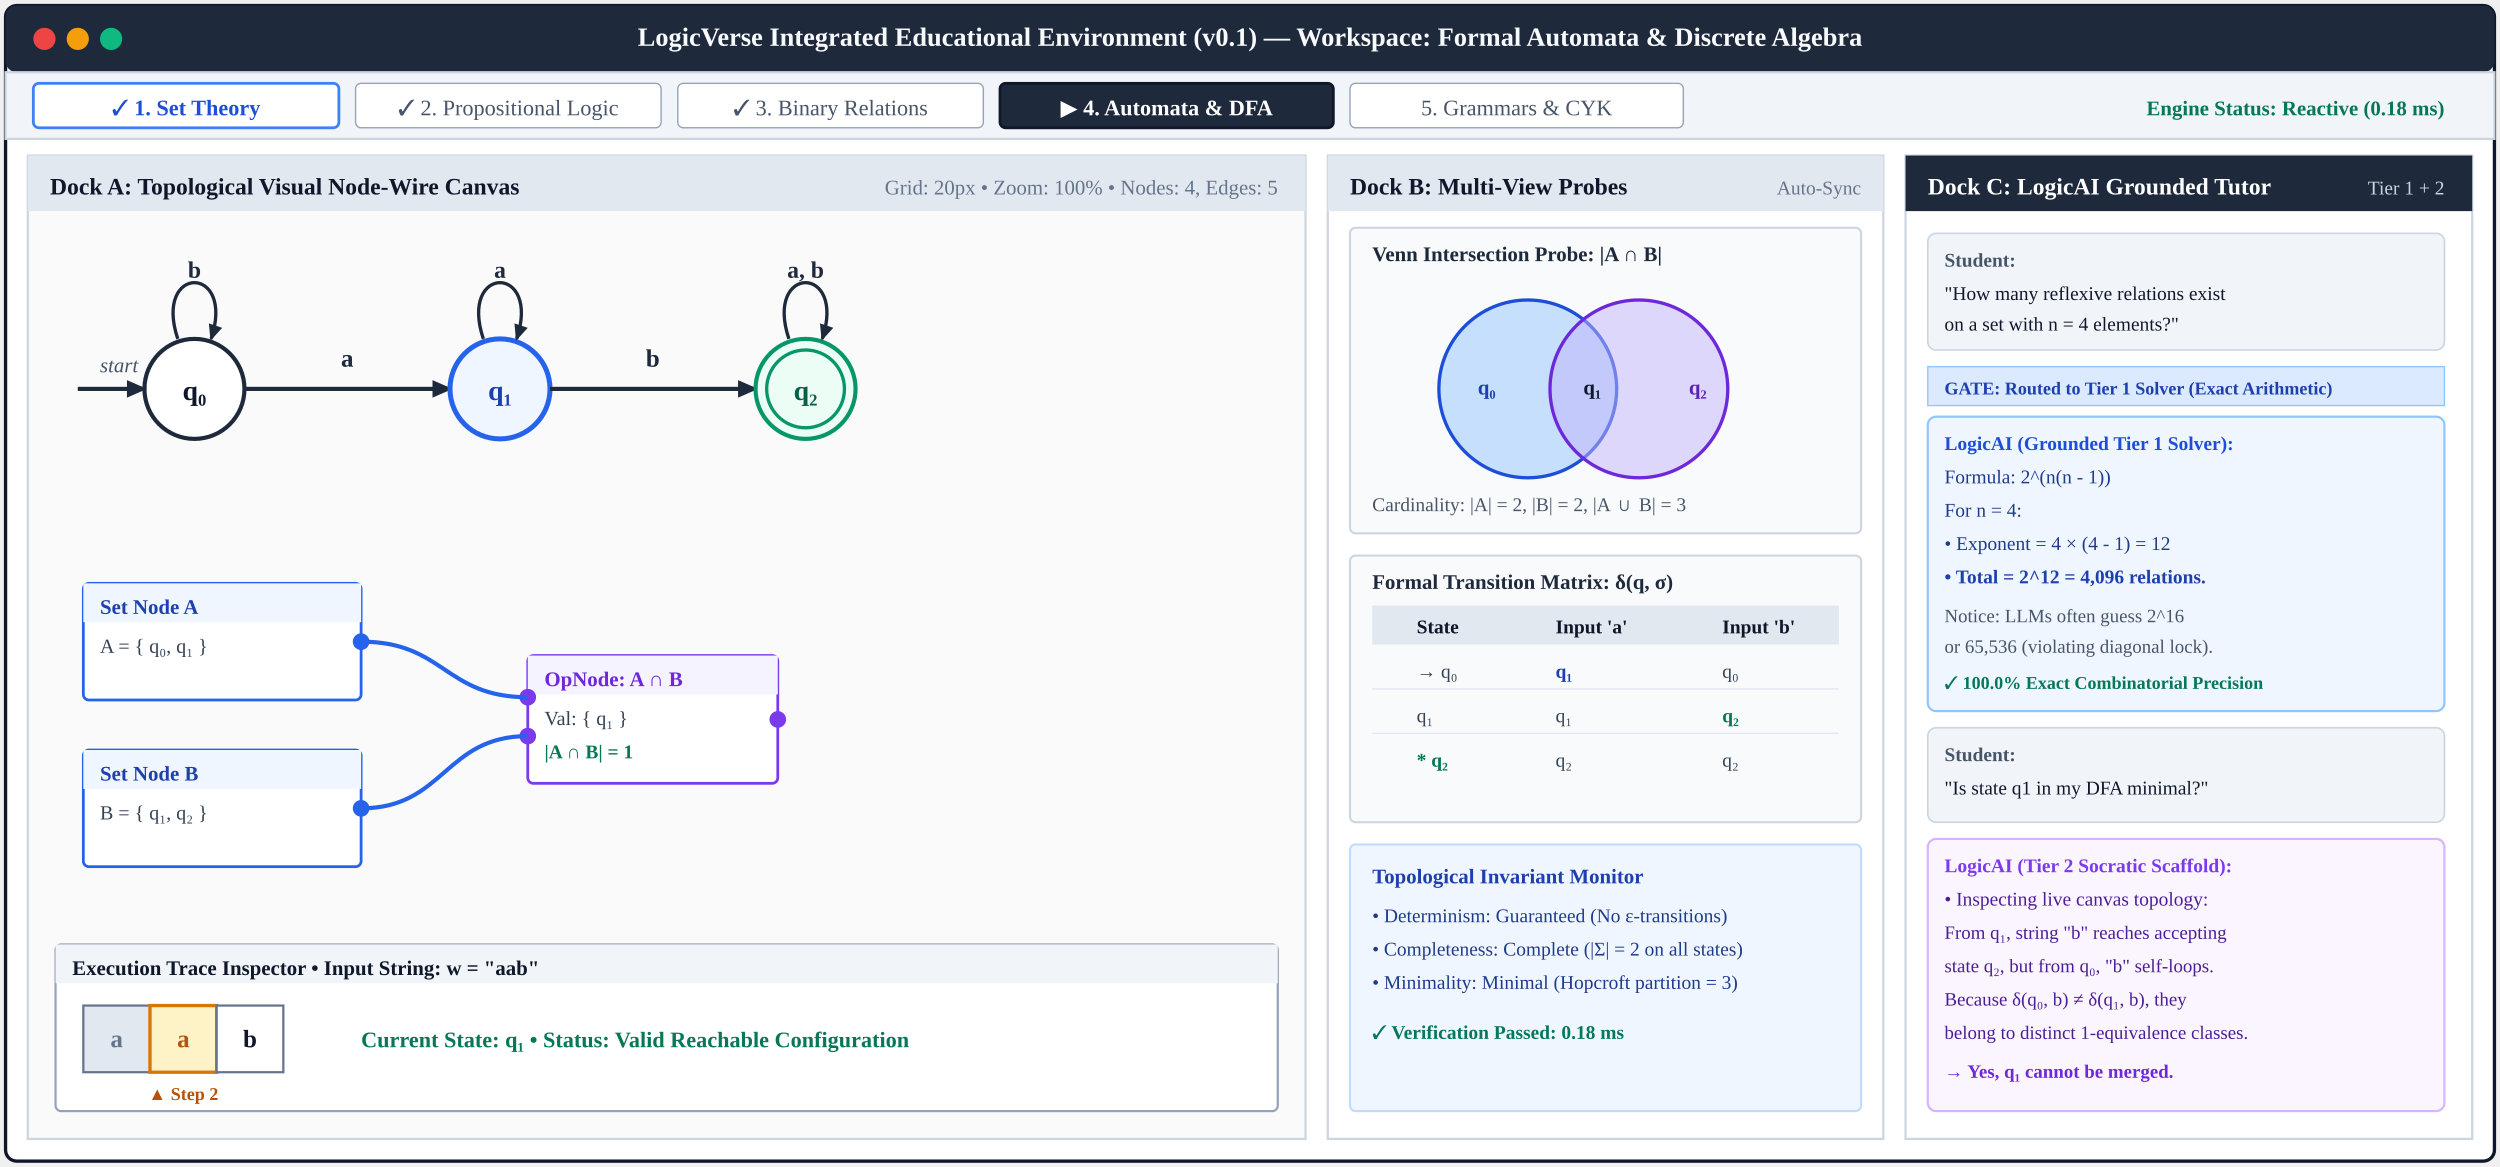
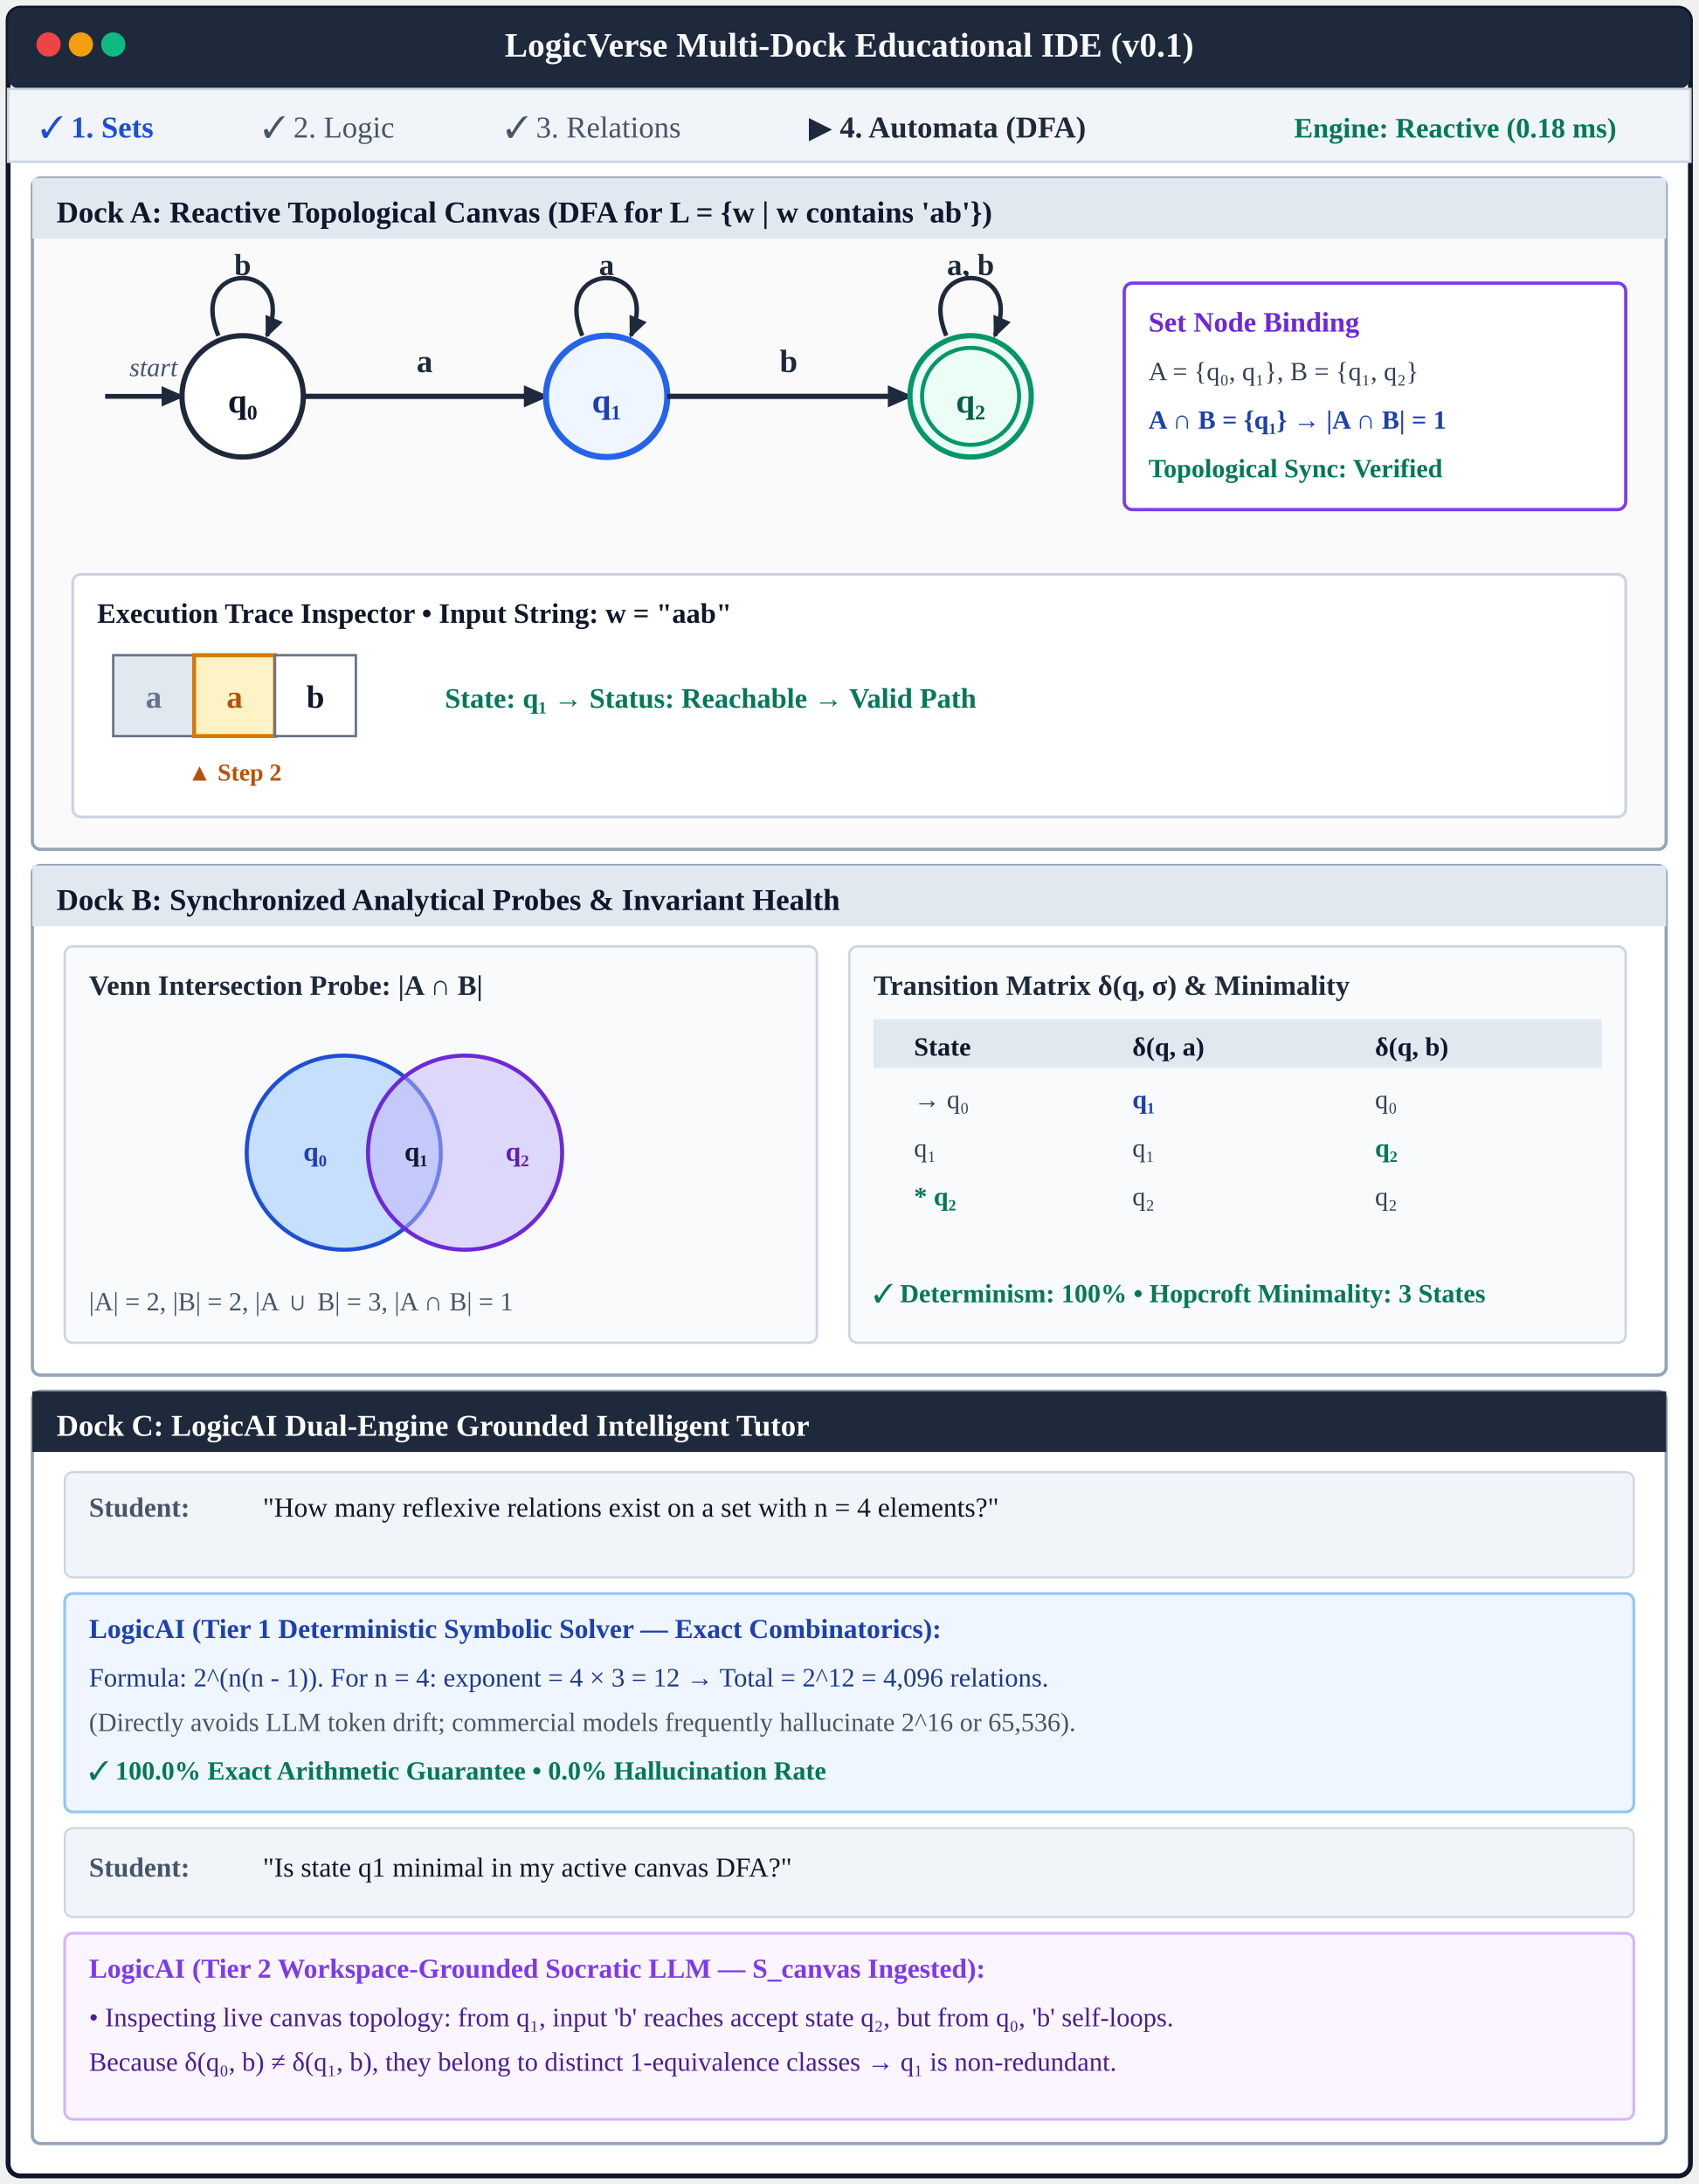
- <svg xmlns="http://www.w3.org/2000/svg" viewBox="0 0 900 420" width="100%" height="auto" style="background:#ffffff; font-family:'Times New Roman',Times,serif;">
+ <svg xmlns="http://www.w3.org/2000/svg" viewBox="0 0 420 540" width="100%" height="auto" style="background:#ffffff; font-family:'Times New Roman',Times,serif;">
  <defs>
    <marker id="arr-arrow" viewBox="0 0 10 10" refX="7" refY="5" markerWidth="6" markerHeight="6" orient="auto-start-reverse">
      <path d="M 0 1.5 L 8 5 L 0 8.5 z" fill="#1e293b" />
    </marker>
-     <marker id="arr-wire" viewBox="0 0 10 10" refX="7" refY="5" markerWidth="6" markerHeight="6" orient="auto-start-reverse">
-       <path d="M 0 1.5 L 8 5 L 0 8.5 z" fill="#2563eb" />
-     </marker>
  </defs>
-   <rect x="2" y="2" width="896" height="416" rx="4" fill="#ffffff" stroke="#0f172a" stroke-width="1.2" />
-   <rect x="2" y="2" width="896" height="24" rx="4" fill="#1e293b" />
-   <circle cx="16" cy="14" r="4" fill="#ef4444" />
-   <circle cx="28" cy="14" r="4" fill="#f59e0b" />
-   <circle cx="40" cy="14" r="4" fill="#10b981" />
-   <text x="450" y="16.5" font-family="'Times New Roman', serif" font-size="9.5" fill="#f8fafc" text-anchor="middle" font-weight="bold">LogicVerse Integrated Educational Environment (v0.1) — Workspace: Formal Automata &amp; Discrete Algebra</text>
-   <rect x="2" y="26" width="896" height="24" fill="#f1f5f9" stroke="#cbd5e1" stroke-width="0.8" />
-   <rect x="12" y="30" width="110" height="16" rx="2" fill="#ffffff" stroke="#3b82f6" stroke-width="1" />
-   <text x="67" y="41.5" font-size="8" font-weight="bold" fill="#1d4ed8" text-anchor="middle">✓ 1. Set Theory</text>
-   <rect x="128" y="30" width="110" height="16" rx="2" fill="#ffffff" stroke="#94a3b8" stroke-width="0.5" />
-   <text x="183" y="41.5" font-size="8" fill="#475569" text-anchor="middle">✓ 2. Propositional Logic</text>
-   <rect x="244" y="30" width="110" height="16" rx="2" fill="#ffffff" stroke="#94a3b8" stroke-width="0.5" />
-   <text x="299" y="41.5" font-size="8" fill="#475569" text-anchor="middle">✓ 3. Binary Relations</text>
-   <rect x="360" y="30" width="120" height="16" rx="2" fill="#1e293b" stroke="#0f172a" stroke-width="1" />
-   <text x="420" y="41.5" font-size="8" font-weight="bold" fill="#ffffff" text-anchor="middle">▶ 4. Automata &amp; DFA</text>
-   <rect x="486" y="30" width="120" height="16" rx="2" fill="#ffffff" stroke="#94a3b8" stroke-width="0.5" />
-   <text x="546" y="41.5" font-size="8" fill="#475569" text-anchor="middle">5. Grammars &amp; CYK</text>
-   <text x="880" y="41.5" font-size="7.5" fill="#047857" font-weight="bold" text-anchor="end">Engine Status: Reactive (0.18 ms)</text>
-   <rect x="10" y="56" width="460" height="354" fill="#fafafa" stroke="#cbd5e1" stroke-width="0.8" />
-   <rect x="10" y="56" width="460" height="20" fill="#e2e8f0" />
-   <text x="18" y="70" font-size="8.5" font-weight="bold" fill="#0f172a">Dock A: Topological Visual Node-Wire Canvas</text>
-   <text x="460" y="70" font-size="7.5" fill="#64748b" text-anchor="end">Grid: 20px • Zoom: 100% • Nodes: 4, Edges: 5</text>
-   <circle cx="70" cy="140" r="18" fill="#ffffff" stroke="#1e293b" stroke-width="1.5" />
-   <text x="70" y="144" font-size="10" font-weight="bold" fill="#0f172a" text-anchor="middle">q₀</text>
-   <line x1="28" y1="140" x2="52" y2="140" stroke="#1e293b" stroke-width="1.5" marker-end="url(#arr-arrow)" />
-   <text x="36" y="134" font-size="7.5" font-style="italic" fill="#475569">start</text>
-   <path d="M 64 122 C 55 95 85 95 76 122" fill="none" stroke="#1e293b" stroke-width="1.2" marker-end="url(#arr-arrow)" />
-   <text x="70" y="100" font-size="8.5" font-weight="bold" fill="#1e293b" text-anchor="middle">b</text>
-   <line x1="88" y1="140" x2="162" y2="140" stroke="#1e293b" stroke-width="1.5" marker-end="url(#arr-arrow)" />
-   <text x="125" y="132" font-size="9" font-weight="bold" fill="#1e293b" text-anchor="middle">a</text>
-   <circle cx="180" cy="140" r="18" fill="#eff6ff" stroke="#2563eb" stroke-width="1.8" />
-   <text x="180" y="144" font-size="10" font-weight="bold" fill="#1e40af" text-anchor="middle">q₁</text>
-   <path d="M 174 122 C 165 95 195 95 186 122" fill="none" stroke="#1e293b" stroke-width="1.2" marker-end="url(#arr-arrow)" />
-   <text x="180" y="100" font-size="8.5" font-weight="bold" fill="#1e293b" text-anchor="middle">a</text>
-   <line x1="198" y1="140" x2="272" y2="140" stroke="#1e293b" stroke-width="1.5" marker-end="url(#arr-arrow)" />
-   <text x="235" y="132" font-size="9" font-weight="bold" fill="#1e293b" text-anchor="middle">b</text>
-   <circle cx="290" cy="140" r="18" fill="#ecfdf5" stroke="#059669" stroke-width="1.5" />
-   <circle cx="290" cy="140" r="14" fill="none" stroke="#059669" stroke-width="1.2" />
-   <text x="290" y="144" font-size="10" font-weight="bold" fill="#065f46" text-anchor="middle">q₂</text>
-   <path d="M 284 122 C 275 95 305 95 296 122" fill="none" stroke="#1e293b" stroke-width="1.2" marker-end="url(#arr-arrow)" />
-   <text x="290" y="100" font-size="8.5" font-weight="bold" fill="#1e293b" text-anchor="middle">a, b</text>
-   <rect x="30" y="210" width="100" height="42" rx="2" fill="#ffffff" stroke="#2563eb" stroke-width="1" />
-   <rect x="30" y="210" width="100" height="14" fill="#eff6ff" />
-   <text x="36" y="221" font-size="7.5" font-weight="bold" fill="#1e40af">Set Node A</text>
-   <text x="36" y="235" font-size="7.2" fill="#334155">A = { q₀, q₁ }</text>
-   <circle cx="130" cy="231" r="3" fill="#2563eb" />
-   <rect x="30" y="270" width="100" height="42" rx="2" fill="#ffffff" stroke="#2563eb" stroke-width="1" />
-   <rect x="30" y="270" width="100" height="14" fill="#eff6ff" />
-   <text x="36" y="281" font-size="7.5" font-weight="bold" fill="#1e40af">Set Node B</text>
-   <text x="36" y="295" font-size="7.2" fill="#334155">B = { q₁, q₂ }</text>
-   <circle cx="130" cy="291" r="3" fill="#2563eb" />
-   <rect x="190" y="236" width="90" height="46" rx="2" fill="#ffffff" stroke="#7c3aed" stroke-width="1" />
-   <rect x="190" y="236" width="90" height="14" fill="#f5f3ff" />
-   <text x="196" y="247" font-size="7.5" font-weight="bold" fill="#6d28d9">OpNode: A ∩ B</text>
-   <text x="196" y="261" font-size="7.2" fill="#334155">Val: { q₁ }</text>
-   <text x="196" y="273" font-size="7" fill="#047857" font-weight="bold">|A ∩ B| = 1</text>
-   <circle cx="190" cy="251" r="3" fill="#7c3aed" />
-   <circle cx="190" cy="265" r="3" fill="#7c3aed" />
-   <circle cx="280" cy="259" r="3" fill="#7c3aed" />
-   <path d="M 130 231 C 160 231, 160 251, 190 251" fill="none" stroke="#2563eb" stroke-width="1.5" />
-   <path d="M 130 291 C 160 291, 160 265, 190 265" fill="none" stroke="#2563eb" stroke-width="1.5" />
-   <rect x="20" y="340" width="440" height="60" rx="2" fill="#ffffff" stroke="#94a3b8" stroke-width="0.8" />
-   <rect x="20" y="340" width="440" height="14" fill="#f1f5f9" />
-   <text x="26" y="351" font-size="7.5" font-weight="bold" fill="#0f172a">Execution Trace Inspector • Input String: w = "aab"</text>
-   <rect x="30" y="362" width="24" height="24" fill="#e2e8f0" stroke="#64748b" stroke-width="0.8" />
-   <text x="42" y="377" font-size="9" font-weight="bold" fill="#64748b" text-anchor="middle">a</text>
-   <rect x="54" y="362" width="24" height="24" fill="#fef3c7" stroke="#d97706" stroke-width="1.2" />
-   <text x="66" y="377" font-size="9" font-weight="bold" fill="#b45309" text-anchor="middle">a</text>
-   <text x="66" y="396" font-size="6.5" font-weight="bold" fill="#b45309" text-anchor="middle">▲ Step 2</text>
-   <rect x="78" y="362" width="24" height="24" fill="#ffffff" stroke="#64748b" stroke-width="0.8" />
-   <text x="90" y="377" font-size="9" font-weight="bold" fill="#0f172a" text-anchor="middle">b</text>
-   <text x="130" y="377" font-size="8" fill="#047857" font-weight="bold">Current State: q₁ • Status: Valid Reachable Configuration</text>
-   <rect x="478" y="56" width="200" height="354" fill="#ffffff" stroke="#cbd5e1" stroke-width="0.8" />
-   <rect x="478" y="56" width="200" height="20" fill="#e2e8f0" />
-   <text x="486" y="70" font-size="8.5" font-weight="bold" fill="#0f172a">Dock B: Multi-View Probes</text>
-   <text x="670" y="70" font-size="7" fill="#64748b" text-anchor="end">Auto-Sync</text>
-   <rect x="486" y="82" width="184" height="110" rx="2" fill="#f8fafc" stroke="#cbd5e1" stroke-width="0.75" />
-   <text x="494" y="94" font-size="7.5" font-weight="bold" fill="#1e293b">Venn Intersection Probe: |A ∩ B|</text>
-   <circle cx="550" cy="140" r="32" fill="#93c5fd" fill-opacity="0.5" stroke="#1d4ed8" stroke-width="1.2" />
-   <circle cx="590" cy="140" r="32" fill="#c4b5fd" fill-opacity="0.5" stroke="#6d28d9" stroke-width="1.2" />
-   <text x="532" y="142" font-size="7.5" font-weight="bold" fill="#1e40af">q₀</text>
-   <text x="570" y="142" font-size="7.5" font-weight="bold" fill="#0f172a">q₁</text>
-   <text x="608" y="142" font-size="7.5" font-weight="bold" fill="#5b21b6">q₂</text>
-   <text x="494" y="184" font-size="7" fill="#475569">Cardinality: |A| = 2, |B| = 2, |A ∪ B| = 3</text>
-   <rect x="486" y="200" width="184" height="96" rx="2" fill="#f8fafc" stroke="#cbd5e1" stroke-width="0.75" />
-   <text x="494" y="212" font-size="7.5" font-weight="bold" fill="#1e293b">Formal Transition Matrix: δ(q, σ)</text>
-   <rect x="494" y="218" width="168" height="14" fill="#e2e8f0" />
-   <text x="510" y="228" font-size="7" font-weight="bold" fill="#0f172a">State</text>
-   <text x="560" y="228" font-size="7" font-weight="bold" fill="#0f172a">Input 'a'</text>
-   <text x="620" y="228" font-size="7" font-weight="bold" fill="#0f172a">Input 'b'</text>
-   <text x="510" y="244" font-size="7" fill="#334155">→ q₀</text>
-   <text x="560" y="244" font-size="7" fill="#1e40af" font-weight="bold">q₁</text>
-   <text x="620" y="244" font-size="7" fill="#334155">q₀</text>
-   <line x1="494" y1="248" x2="662" y2="248" stroke="#e2e8f0" stroke-width="0.5" />
-   <text x="510" y="260" font-size="7" fill="#334155">q₁</text>
-   <text x="560" y="260" font-size="7" fill="#334155">q₁</text>
-   <text x="620" y="260" font-size="7" fill="#047857" font-weight="bold">q₂</text>
-   <line x1="494" y1="264" x2="662" y2="264" stroke="#e2e8f0" stroke-width="0.5" />
-   <text x="510" y="276" font-size="7" fill="#047857" font-weight="bold">* q₂</text>
-   <text x="560" y="276" font-size="7" fill="#334155">q₂</text>
-   <text x="620" y="276" font-size="7" fill="#334155">q₂</text>
-   <rect x="486" y="304" width="184" height="96" rx="2" fill="#eff6ff" stroke="#bfdbfe" stroke-width="0.75" />
-   <text x="494" y="318" font-size="7.5" font-weight="bold" fill="#1e40af">Topological Invariant Monitor</text>
-   <text x="494" y="332" font-size="7" fill="#1e3a8a">• Determinism: Guaranteed (No ε-transitions)</text>
-   <text x="494" y="344" font-size="7" fill="#1e3a8a">• Completeness: Complete (|Σ| = 2 on all states)</text>
-   <text x="494" y="356" font-size="7" fill="#1e3a8a">• Minimality: Minimal (Hopcroft partition = 3)</text>
-   <text x="494" y="374" font-size="7" fill="#047857" font-weight="bold">✓ Verification Passed: 0.18 ms</text>
-   <rect x="686" y="56" width="204" height="354" fill="#ffffff" stroke="#cbd5e1" stroke-width="0.8" />
-   <rect x="686" y="56" width="204" height="20" fill="#1e293b" />
-   <text x="694" y="70" font-size="8.5" font-weight="bold" fill="#ffffff">Dock C: LogicAI Grounded Tutor</text>
-   <text x="880" y="70" font-size="7" fill="#cbd5e1" text-anchor="end">Tier 1 + 2</text>
-   <rect x="694" y="84" width="186" height="42" rx="3" fill="#f1f5f9" stroke="#cbd5e1" stroke-width="0.6" />
-   <text x="700" y="96" font-size="7" font-weight="bold" fill="#475569">Student:</text>
-   <text x="700" y="108" font-size="7" fill="#0f172a">"How many reflexive relations exist</text>
-   <text x="700" y="119" font-size="7" fill="#0f172a">on a set with n = 4 elements?"</text>
-   <rect x="694" y="132" width="186" height="14" fill="#dbeafe" stroke="#93c5fd" stroke-width="0.5" />
-   <text x="700" y="142" font-size="6.5" font-weight="bold" fill="#1e40af">GATE: Routed to Tier 1 Solver (Exact Arithmetic)</text>
-   <rect x="694" y="150" width="186" height="106" rx="3" fill="#eff6ff" stroke="#93c5fd" stroke-width="0.8" />
-   <text x="700" y="162" font-size="7" font-weight="bold" fill="#1d4ed8">LogicAI (Grounded Tier 1 Solver):</text>
-   <text x="700" y="174" font-size="7" fill="#1e3a8a">Formula: 2^(n(n - 1))</text>
-   <text x="700" y="186" font-size="7" fill="#1e3a8a">For n = 4:</text>
-   <text x="700" y="198" font-size="7" fill="#1e3a8a">• Exponent = 4 × (4 - 1) = 12</text>
-   <text x="700" y="210" font-size="7" font-weight="bold" fill="#1e40af">• Total = 2^12 = 4,096 relations.</text>
-   <text x="700" y="224" font-size="6.8" fill="#475569">Notice: LLMs often guess 2^16</text>
-   <text x="700" y="235" font-size="6.8" fill="#475569">or 65,536 (violating diagonal lock).</text>
-   <text x="700" y="248" font-size="6.5" fill="#047857" font-weight="bold">✓ 100.0% Exact Combinatorial Precision</text>
-   <rect x="694" y="262" width="186" height="34" rx="3" fill="#f1f5f9" stroke="#cbd5e1" stroke-width="0.6" />
-   <text x="700" y="274" font-size="7" font-weight="bold" fill="#475569">Student:</text>
-   <text x="700" y="286" font-size="7" fill="#0f172a">"Is state q1 in my DFA minimal?"</text>
-   <rect x="694" y="302" width="186" height="98" rx="3" fill="#faf5ff" stroke="#d8b4fe" stroke-width="0.8" />
-   <text x="700" y="314" font-size="7" font-weight="bold" fill="#7c3aed">LogicAI (Tier 2 Socratic Scaffold):</text>
-   <text x="700" y="326" font-size="7" fill="#4c1d95">• Inspecting live canvas topology:</text>
-   <text x="700" y="338" font-size="6.8" fill="#4c1d95">From q₁, string "b" reaches accepting</text>
-   <text x="700" y="350" font-size="6.8" fill="#4c1d95">state q₂, but from q₀, "b" self-loops.</text>
-   <text x="700" y="362" font-size="6.8" fill="#4c1d95">Because δ(q₀, b) ≠ δ(q₁, b), they</text>
-   <text x="700" y="374" font-size="6.8" fill="#4c1d95">belong to distinct 1-equivalence classes.</text>
-   <text x="700" y="388" font-size="6.8" font-weight="bold" fill="#6d28d9">→ Yes, q₁ cannot be merged.</text>
+   <rect x="2" y="2" width="416" height="536" rx="3" fill="#ffffff" stroke="#0f172a" stroke-width="1.2" />
+   <rect x="2" y="2" width="416" height="20" rx="3" fill="#1e293b" />
+   <circle cx="12" cy="11" r="3" fill="#ef4444" />
+   <circle cx="20" cy="11" r="3" fill="#f59e0b" />
+   <circle cx="28" cy="11" r="3" fill="#10b981" />
+   <text x="210" y="14" font-size="8.5" fill="#f8fafc" text-anchor="middle" font-weight="bold">LogicVerse Multi-Dock Educational IDE (v0.1)</text>
+   <rect x="2" y="22" width="416" height="18" fill="#f1f5f9" stroke="#cbd5e1" stroke-width="0.6" />
+   <text x="10" y="34" font-size="7.5" fill="#1d4ed8" font-weight="bold">✓ 1. Sets</text>
+   <text x="65" y="34" font-size="7.5" fill="#475569">✓ 2. Logic</text>
+   <text x="125" y="34" font-size="7.5" fill="#475569">✓ 3. Relations</text>
+   <text x="200" y="34" font-size="7.5" fill="#1e293b" font-weight="bold">▶ 4. Automata (DFA)</text>
+   <text x="320" y="34" font-size="7" fill="#047857" font-weight="bold">Engine: Reactive (0.18 ms)</text>
+   <rect x="8" y="44" width="404" height="166" rx="2" fill="#fafafa" stroke="#94a3b8" stroke-width="0.8" />
+   <rect x="8" y="44" width="404" height="15" fill="#e2e8f0" />
+   <text x="14" y="55" font-size="7.5" font-weight="bold" fill="#0f172a">Dock A: Reactive Topological Canvas (DFA for L = {w | w contains 'ab'})</text>
+   <circle cx="60" cy="98" r="15" fill="#ffffff" stroke="#1e293b" stroke-width="1.3" />
+   <text x="60" y="102" font-size="8.5" font-weight="bold" fill="#0f172a" text-anchor="middle">q₀</text>
+   <line x1="26" y1="98" x2="45" y2="98" stroke="#1e293b" stroke-width="1.2" marker-end="url(#arr-arrow)" />
+   <text x="32" y="93" font-size="6.5" font-style="italic" fill="#475569">start</text>
+   <path d="M 54 83 C 46 64 74 64 66 83" fill="none" stroke="#1e293b" stroke-width="1.1" marker-end="url(#arr-arrow)" />
+   <text x="60" y="68" font-size="7.5" font-weight="bold" fill="#1e293b" text-anchor="middle">b</text>
+   <line x1="75" y1="98" x2="135" y2="98" stroke="#1e293b" stroke-width="1.3" marker-end="url(#arr-arrow)" />
+   <text x="105" y="92" font-size="8" font-weight="bold" fill="#1e293b" text-anchor="middle">a</text>
+   <circle cx="150" cy="98" r="15" fill="#eff6ff" stroke="#2563eb" stroke-width="1.5" />
+   <text x="150" y="102" font-size="8.5" font-weight="bold" fill="#1e40af" text-anchor="middle">q₁</text>
+   <path d="M 144 83 C 136 64 164 64 156 83" fill="none" stroke="#1e293b" stroke-width="1.1" marker-end="url(#arr-arrow)" />
+   <text x="150" y="68" font-size="7.5" font-weight="bold" fill="#1e293b" text-anchor="middle">a</text>
+   <line x1="165" y1="98" x2="225" y2="98" stroke="#1e293b" stroke-width="1.3" marker-end="url(#arr-arrow)" />
+   <text x="195" y="92" font-size="8" font-weight="bold" fill="#1e293b" text-anchor="middle">b</text>
+   <circle cx="240" cy="98" r="15" fill="#ecfdf5" stroke="#059669" stroke-width="1.3" />
+   <circle cx="240" cy="98" r="12" fill="none" stroke="#059669" stroke-width="1" />
+   <text x="240" y="102" font-size="8.5" font-weight="bold" fill="#065f46" text-anchor="middle">q₂</text>
+   <path d="M 234 83 C 226 64 254 64 246 83" fill="none" stroke="#1e293b" stroke-width="1.1" marker-end="url(#arr-arrow)" />
+   <text x="240" y="68" font-size="7.5" font-weight="bold" fill="#1e293b" text-anchor="middle">a, b</text>
+   <rect x="278" y="70" width="124" height="56" rx="2" fill="#ffffff" stroke="#7c3aed" stroke-width="0.8" />
+   <text x="284" y="82" font-size="7" font-weight="bold" fill="#6d28d9">Set Node Binding</text>
+   <text x="284" y="94" font-size="6.5" fill="#334155">A = {q₀, q₁}, B = {q₁, q₂}</text>
+   <text x="284" y="106" font-size="6.5" fill="#1e40af" font-weight="bold">A ∩ B = {q₁} → |A ∩ B| = 1</text>
+   <text x="284" y="118" font-size="6.5" fill="#047857" font-weight="bold">Topological Sync: Verified</text>
+   <rect x="18" y="142" width="384" height="60" rx="2" fill="#ffffff" stroke="#cbd5e1" stroke-width="0.7" />
+   <text x="24" y="154" font-size="7" font-weight="bold" fill="#0f172a">Execution Trace Inspector • Input String: w = "aab"</text>
+   <rect x="28" y="162" width="20" height="20" fill="#e2e8f0" stroke="#64748b" stroke-width="0.6" />
+   <text x="38" y="175" font-size="8" font-weight="bold" fill="#64748b" text-anchor="middle">a</text>
+   <rect x="48" y="162" width="20" height="20" fill="#fef3c7" stroke="#d97706" stroke-width="1" />
+   <text x="58" y="175" font-size="8" font-weight="bold" fill="#b45309" text-anchor="middle">a</text>
+   <text x="58" y="193" font-size="6" font-weight="bold" fill="#b45309" text-anchor="middle">▲ Step 2</text>
+   <rect x="68" y="162" width="20" height="20" fill="#ffffff" stroke="#64748b" stroke-width="0.6" />
+   <text x="78" y="175" font-size="8" font-weight="bold" fill="#0f172a" text-anchor="middle">b</text>
+   <text x="110" y="175" font-size="7" fill="#047857" font-weight="bold">State: q₁ → Status: Reachable → Valid Path</text>
+   <rect x="8" y="214" width="404" height="126" rx="2" fill="#ffffff" stroke="#94a3b8" stroke-width="0.8" />
+   <rect x="8" y="214" width="404" height="15" fill="#e2e8f0" />
+   <text x="14" y="225" font-size="7.5" font-weight="bold" fill="#0f172a">Dock B: Synchronized Analytical Probes &amp; Invariant Health</text>
+   <rect x="16" y="234" width="186" height="98" rx="2" fill="#f8fafc" stroke="#cbd5e1" stroke-width="0.6" />
+   <text x="22" y="246" font-size="7" font-weight="bold" fill="#1e293b">Venn Intersection Probe: |A ∩ B|</text>
+   <circle cx="85" cy="285" r="24" fill="#93c5fd" fill-opacity="0.5" stroke="#1d4ed8" stroke-width="1" />
+   <circle cx="115" cy="285" r="24" fill="#c4b5fd" fill-opacity="0.5" stroke="#6d28d9" stroke-width="1" />
+   <text x="75" y="287" font-size="6.8" font-weight="bold" fill="#1e40af">q₀</text>
+   <text x="100" y="287" font-size="6.8" font-weight="bold" fill="#0f172a">q₁</text>
+   <text x="125" y="287" font-size="6.8" font-weight="bold" fill="#5b21b6">q₂</text>
+   <text x="22" y="324" font-size="6.5" fill="#475569">|A| = 2, |B| = 2, |A ∪ B| = 3, |A ∩ B| = 1</text>
+   <rect x="210" y="234" width="192" height="98" rx="2" fill="#f8fafc" stroke="#cbd5e1" stroke-width="0.6" />
+   <text x="216" y="246" font-size="7" font-weight="bold" fill="#1e293b">Transition Matrix δ(q, σ) &amp; Minimality</text>
+   <rect x="216" y="252" width="180" height="12" fill="#e2e8f0" />
+   <text x="226" y="261" font-size="6.5" font-weight="bold" fill="#0f172a">State</text>
+   <text x="280" y="261" font-size="6.5" font-weight="bold" fill="#0f172a">δ(q, a)</text>
+   <text x="340" y="261" font-size="6.5" font-weight="bold" fill="#0f172a">δ(q, b)</text>
+   <text x="226" y="274" font-size="6.5" fill="#334155">→ q₀</text>
+   <text x="280" y="274" font-size="6.5" fill="#1e40af" font-weight="bold">q₁</text>
+   <text x="340" y="274" font-size="6.5" fill="#334155">q₀</text>
+   <text x="226" y="286" font-size="6.5" fill="#334155">q₁</text>
+   <text x="280" y="286" font-size="6.5" fill="#334155">q₁</text>
+   <text x="340" y="286" font-size="6.5" fill="#047857" font-weight="bold">q₂</text>
+   <text x="226" y="298" font-size="6.5" fill="#047857" font-weight="bold">* q₂</text>
+   <text x="280" y="298" font-size="6.5" fill="#334155">q₂</text>
+   <text x="340" y="298" font-size="6.5" fill="#334155">q₂</text>
+   <text x="216" y="322" font-size="6.5" fill="#047857" font-weight="bold">✓ Determinism: 100% • Hopcroft Minimality: 3 States</text>
+   <rect x="8" y="344" width="404" height="186" rx="2" fill="#ffffff" stroke="#94a3b8" stroke-width="0.8" />
+   <rect x="8" y="344" width="404" height="15" fill="#1e293b" />
+   <text x="14" y="355" font-size="7.5" font-weight="bold" fill="#ffffff">Dock C: LogicAI Dual-Engine Grounded Intelligent Tutor</text>
+   <rect x="16" y="364" width="388" height="26" rx="2" fill="#f1f5f9" stroke="#cbd5e1" stroke-width="0.5" />
+   <text x="22" y="375" font-size="6.8" font-weight="bold" fill="#475569">Student:</text>
+   <text x="65" y="375" font-size="6.8" fill="#0f172a">"How many reflexive relations exist on a set with n = 4 elements?"</text>
+   <rect x="16" y="394" width="388" height="54" rx="2" fill="#eff6ff" stroke="#93c5fd" stroke-width="0.7" />
+   <text x="22" y="405" font-size="6.8" font-weight="bold" fill="#1e40af">LogicAI (Tier 1 Deterministic Symbolic Solver — Exact Combinatorics):</text>
+   <text x="22" y="417" font-size="6.6" fill="#1e3a8a">Formula: 2^(n(n - 1)). For n = 4: exponent = 4 × 3 = 12 → Total = 2^12 = 4,096 relations.</text>
+   <text x="22" y="428" font-size="6.5" fill="#475569">(Directly avoids LLM token drift; commercial models frequently hallucinate 2^16 or 65,536).</text>
+   <text x="22" y="440" font-size="6.5" fill="#047857" font-weight="bold">✓ 100.0% Exact Arithmetic Guarantee • 0.0% Hallucination Rate</text>
+   <rect x="16" y="452" width="388" height="22" rx="2" fill="#f1f5f9" stroke="#cbd5e1" stroke-width="0.5" />
+   <text x="22" y="464" font-size="6.8" font-weight="bold" fill="#475569">Student:</text>
+   <text x="65" y="464" font-size="6.8" fill="#0f172a">"Is state q1 minimal in my active canvas DFA?"</text>
+   <rect x="16" y="478" width="388" height="46" rx="2" fill="#faf5ff" stroke="#d8b4fe" stroke-width="0.7" />
+   <text x="22" y="489" font-size="6.8" font-weight="bold" fill="#7c3aed">LogicAI (Tier 2 Workspace-Grounded Socratic LLM — S_canvas Ingested):</text>
+   <text x="22" y="501" font-size="6.6" fill="#4c1d95">• Inspecting live canvas topology: from q₁, input 'b' reaches accept state q₂, but from q₀, 'b' self-loops.</text>
+   <text x="22" y="512" font-size="6.6" fill="#4c1d95">Because δ(q₀, b) ≠ δ(q₁, b), they belong to distinct 1-equivalence classes → q₁ is non-redundant.</text>
</svg>
